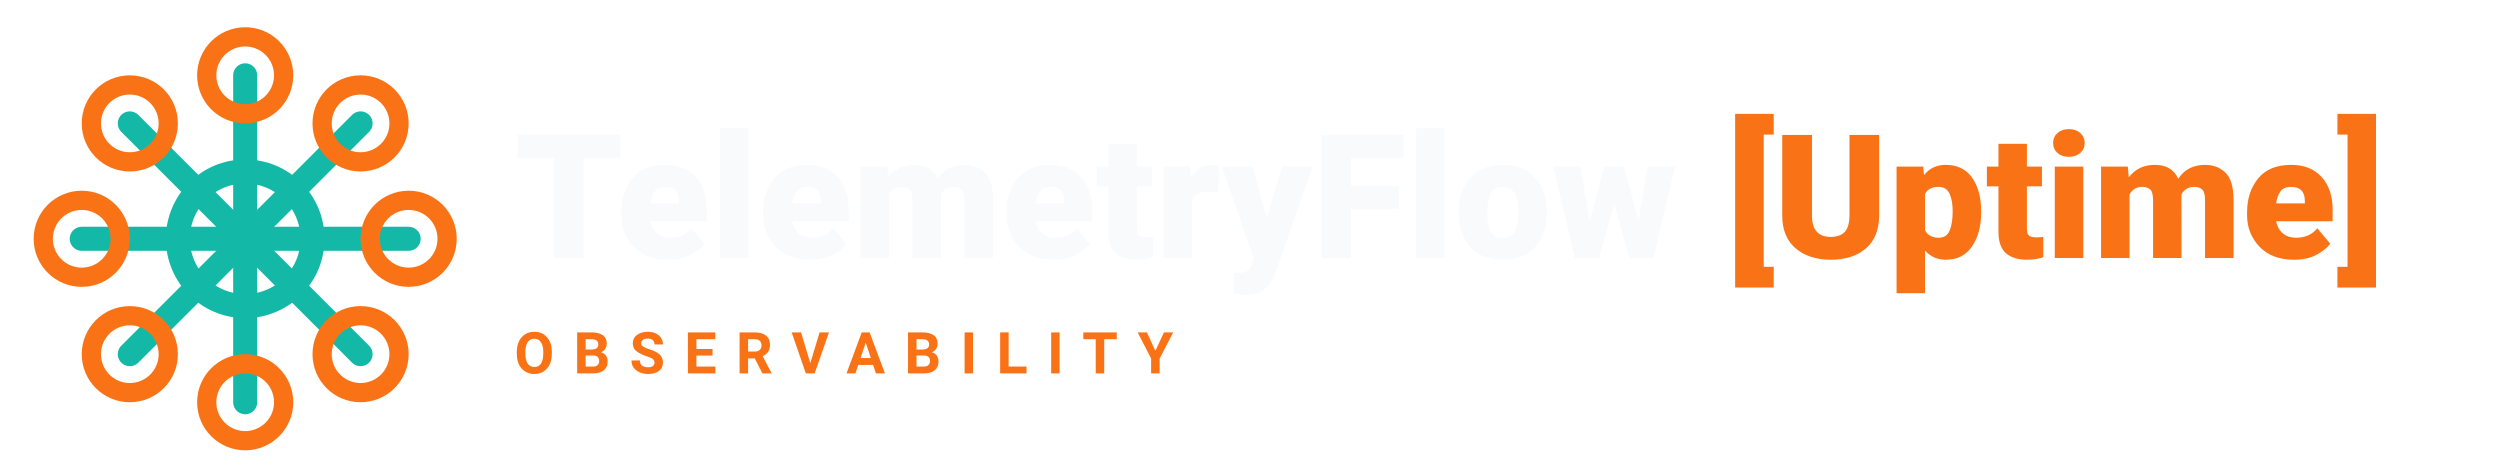
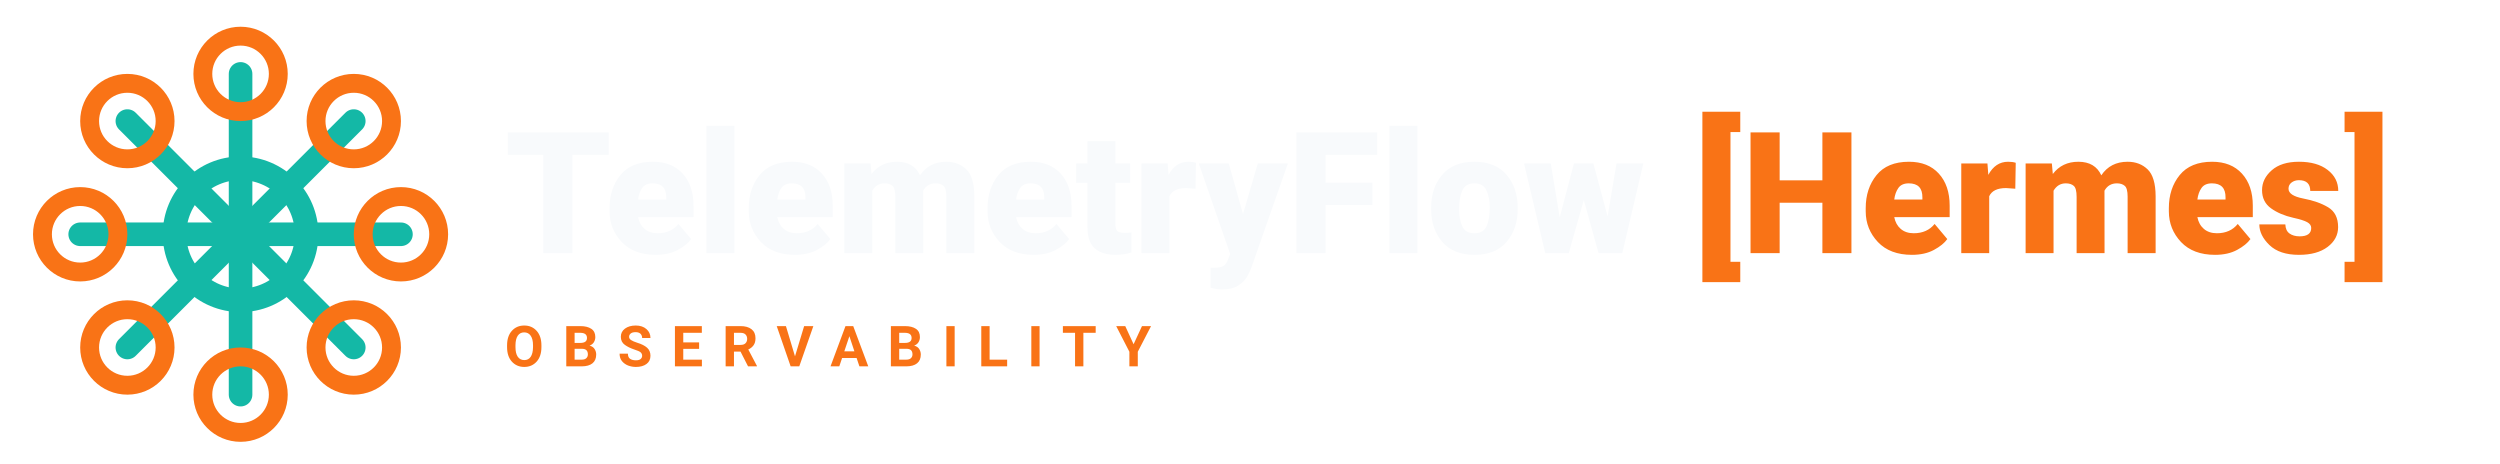
- <svg xmlns="http://www.w3.org/2000/svg" viewBox="0 0 520 97" width="1560" height="295">
+ <svg xmlns="http://www.w3.org/2000/svg" viewBox="0 0 530 97" width="1590" height="295">
  <g transform="translate(7,5)">
    <g id="icon">
      <g stroke="#14b8a6" stroke-width="5" stroke-linecap="round">
        <line x1="44" y1="44" x2="44" y2="10" />
        <line x1="44" y1="44" x2="68" y2="20" />
        <line x1="44" y1="44" x2="78" y2="44" />
        <line x1="44" y1="44" x2="68" y2="68" />
        <line x1="44" y1="44" x2="44" y2="78" />
        <line x1="44" y1="44" x2="20" y2="68" />
        <line x1="44" y1="44" x2="10" y2="44" />
        <line x1="44" y1="44" x2="20" y2="20" />
      </g>
      <g fill="none" stroke="#f97316" stroke-width="4">
        <circle cx="44" cy="10" r="8" />
        <circle cx="68" cy="20" r="8" />
        <circle cx="78" cy="44" r="8" />
        <circle cx="68" cy="68" r="8" />
        <circle cx="44" cy="78" r="8" />
        <circle cx="20" cy="68" r="8" />
        <circle cx="10" cy="44" r="8" />
        <circle cx="20" cy="20" r="8" />
      </g>
      <circle cx="44" cy="44" r="14" fill="none" stroke="#14b8a6" stroke-width="5" />
      <line x1="37" y1="37" x2="51" y2="51" stroke="#14b8a6" stroke-width="4" stroke-linecap="round" />
      <line x1="51" y1="37" x2="37" y2="51" stroke="#14b8a6" stroke-width="4" stroke-linecap="round" />
    </g>
    <text x="100" y="48" font-family="system-ui,-apple-system,BlinkMacSystemFont,Roboto,sans-serif" font-size="36" font-weight="800" fill="#f8fafc">TelemetryFlow</text>
-     <text x="352" y="48" font-family="system-ui,-apple-system,BlinkMacSystemFont,Roboto,sans-serif" font-size="36" font-weight="800" fill="#f97316">[Uptime]</text>
+     <text x="352" y="48" font-family="system-ui,-apple-system,BlinkMacSystemFont,Roboto,sans-serif" font-size="36" font-weight="800" fill="#f97316">[Hermes]</text>
    <text x="100" y="72" font-family="system-ui,-apple-system,BlinkMacSystemFont,Roboto,sans-serif" font-size="12" font-weight="600" fill="#f97316" letter-spacing="4">OBSERVABILITY</text>
  </g>
</svg>
